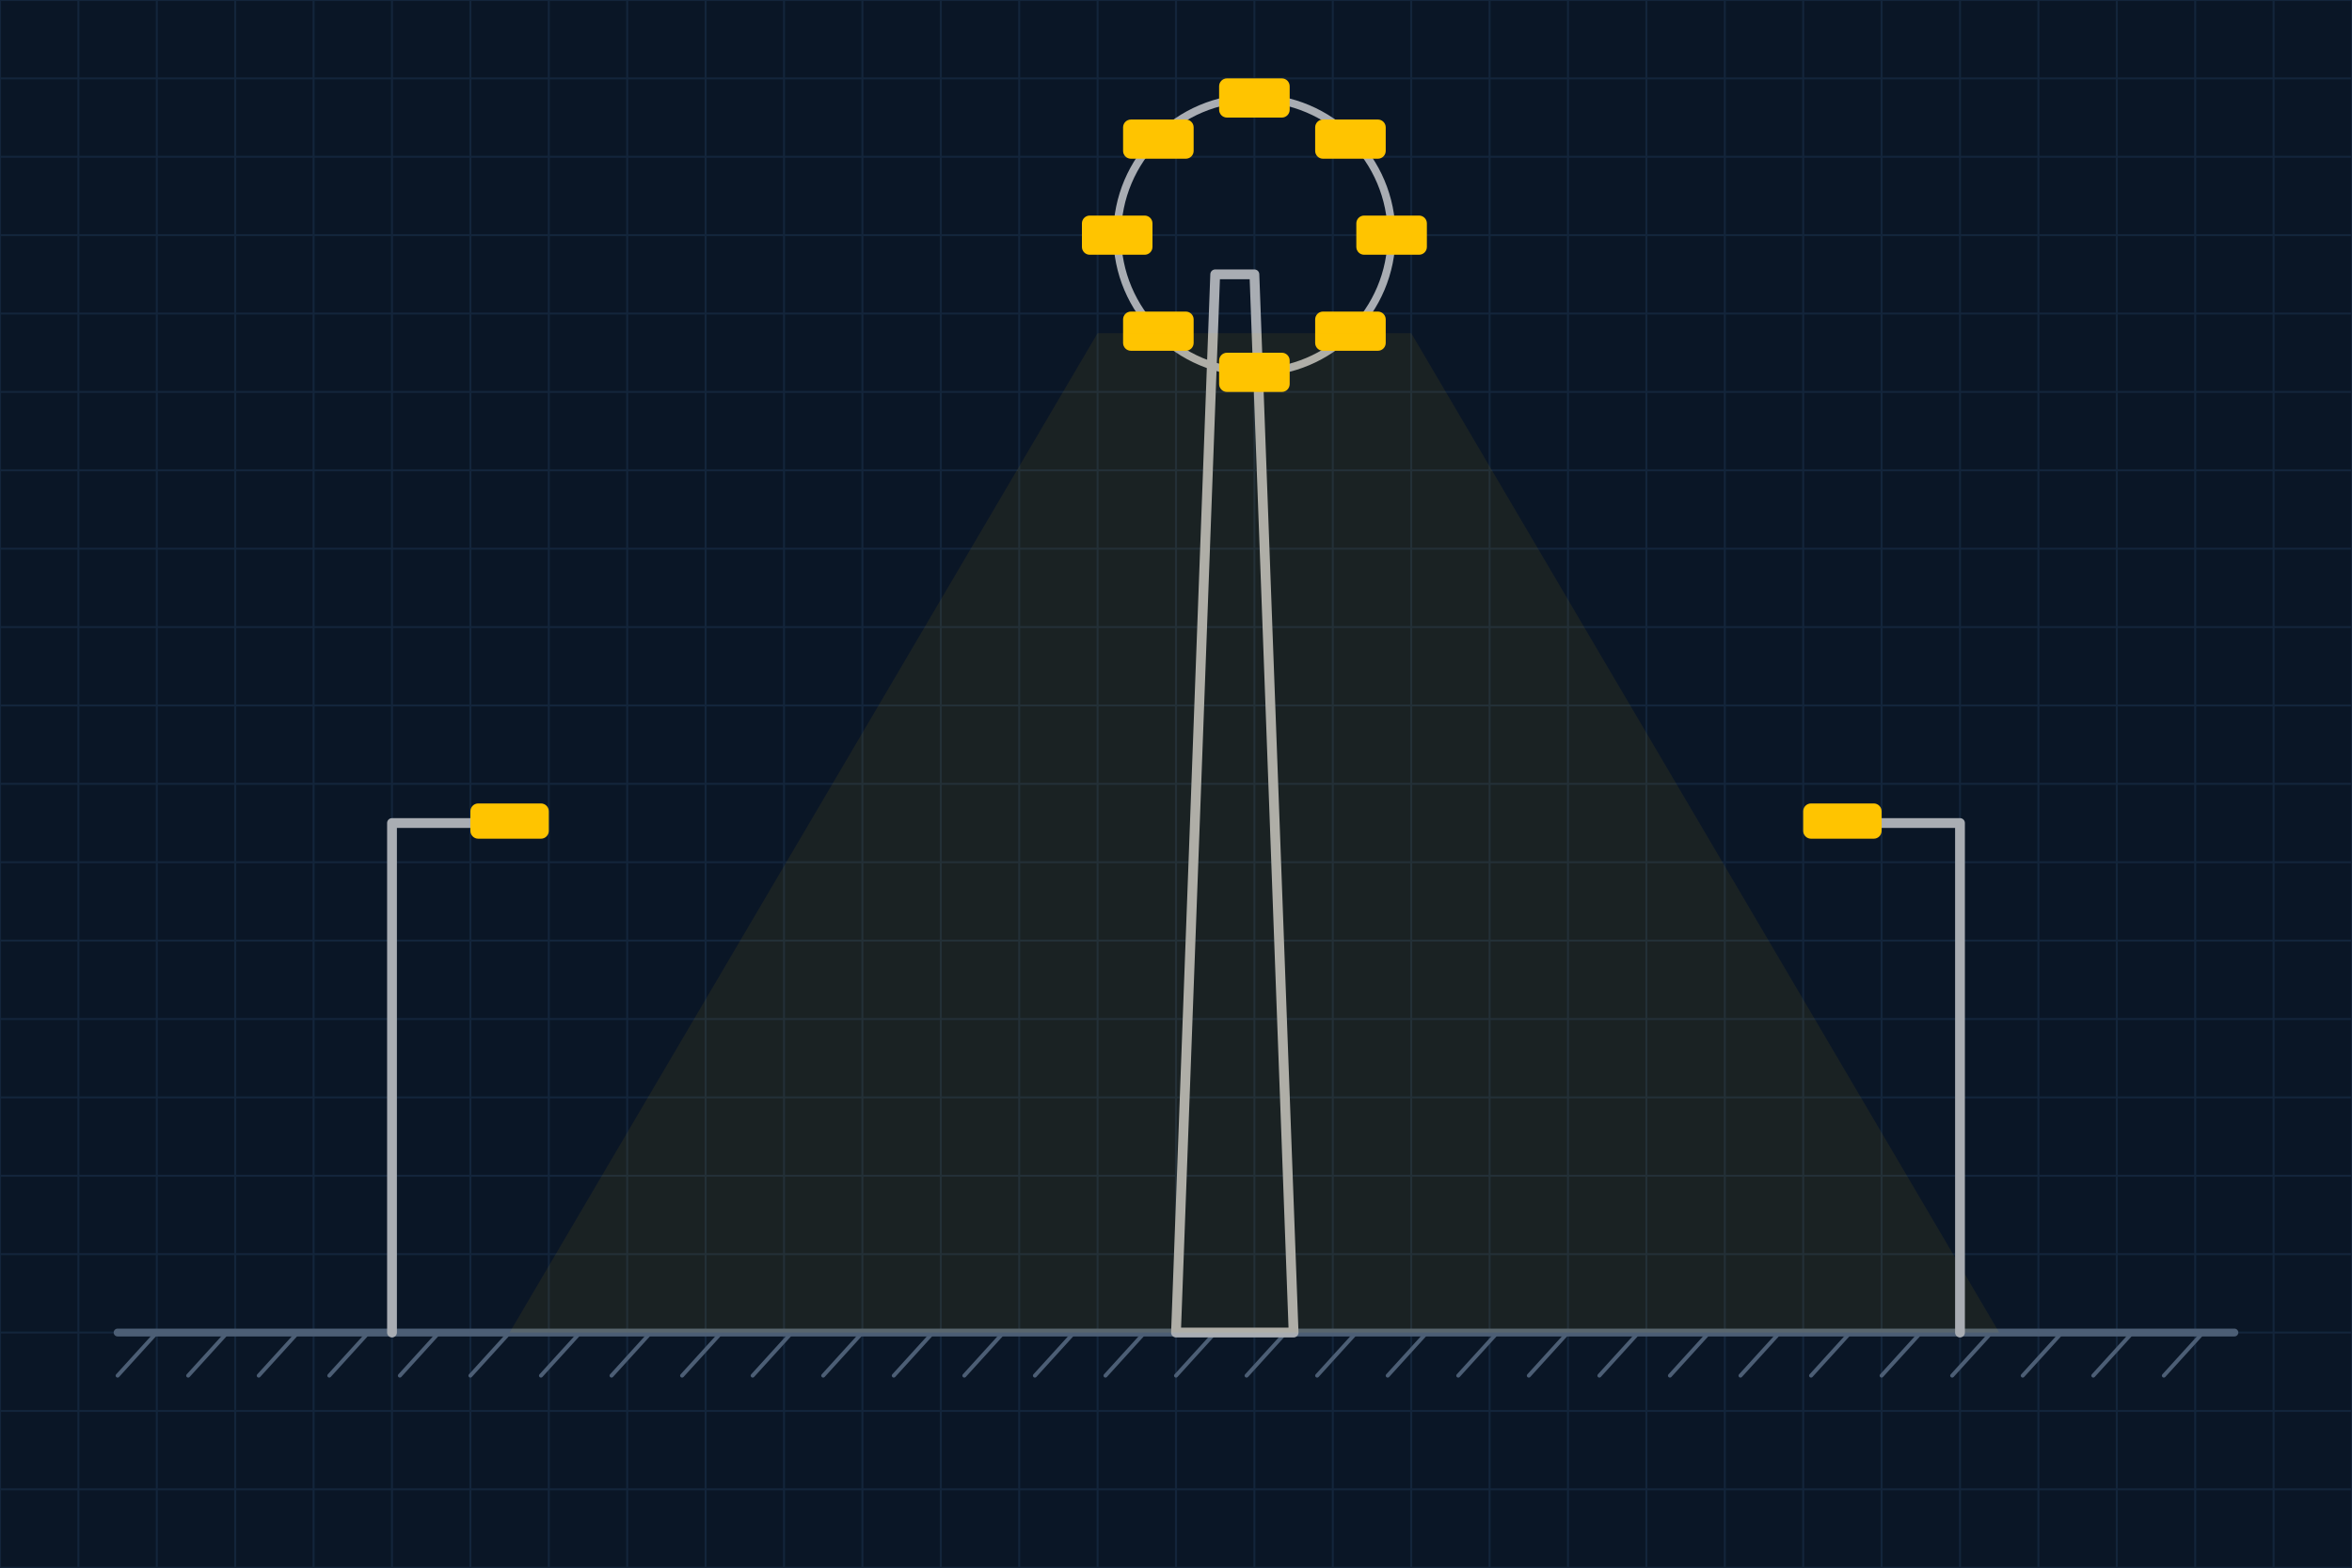
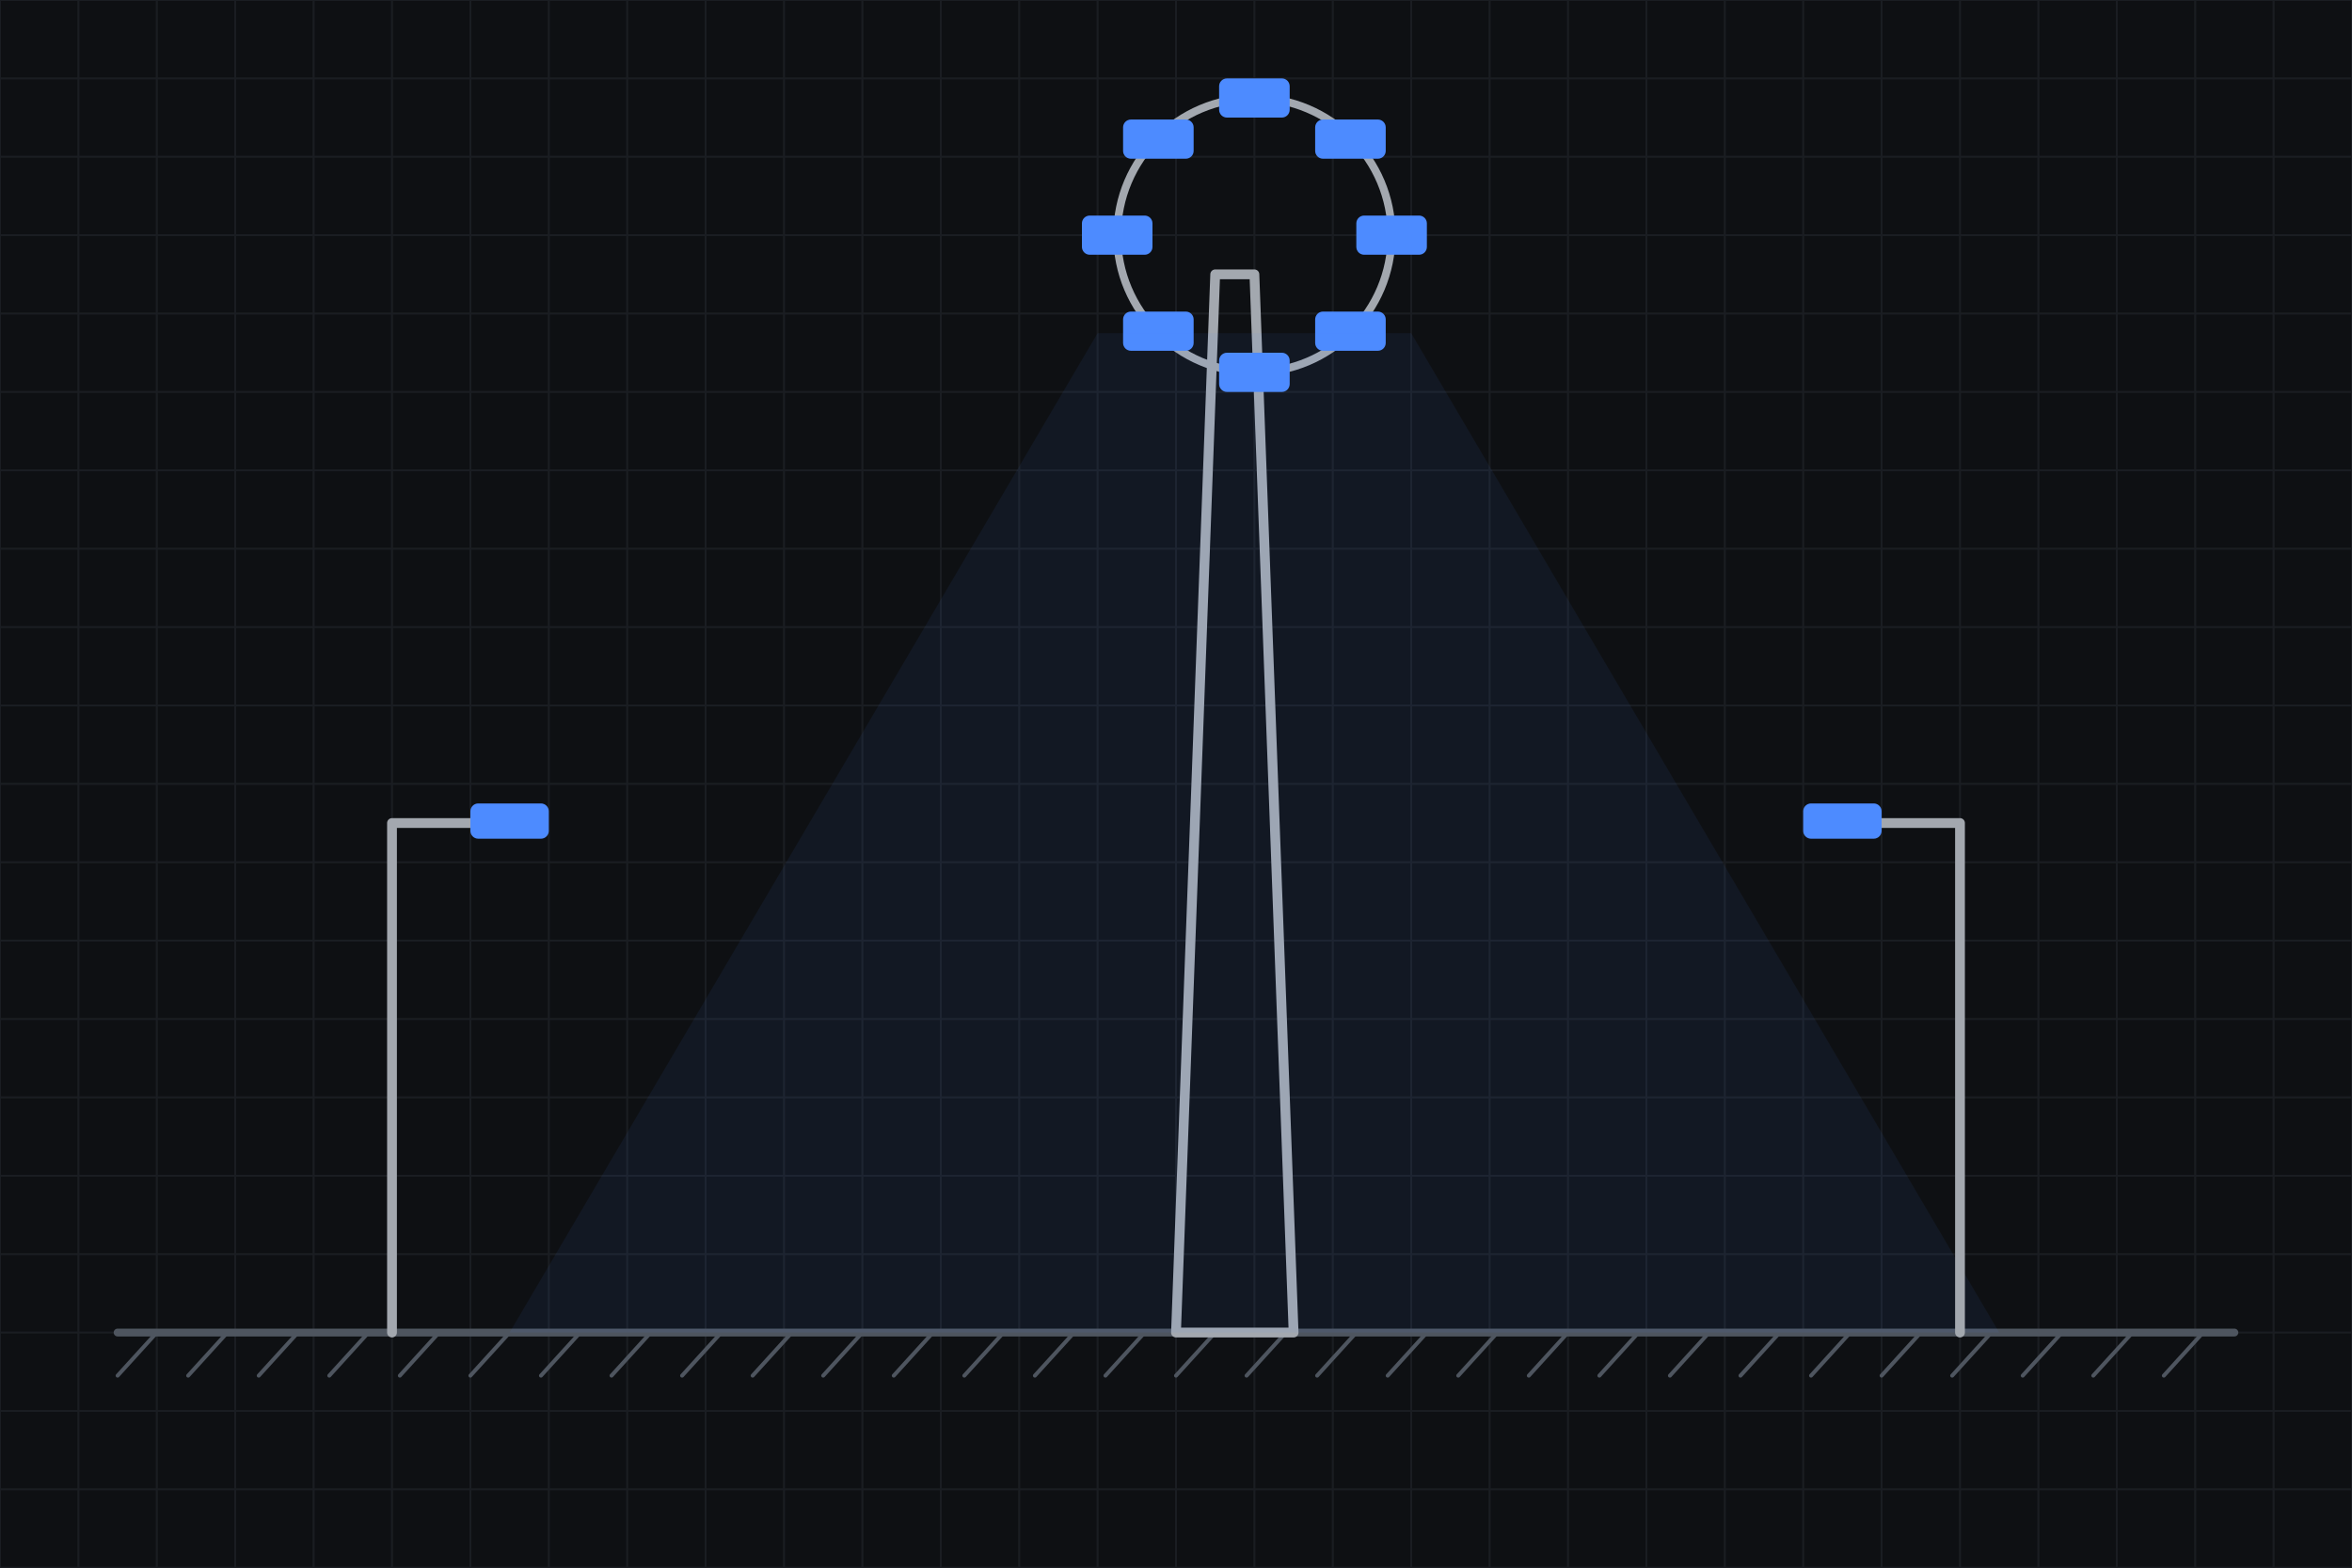
<svg xmlns="http://www.w3.org/2000/svg" viewBox="0 0 1200 800" role="img" aria-label="Lighting">
-   <rect width="1200" height="800" fill="#0A1626" />
-   <g stroke="#13253B" stroke-width="1">
+   <rect width="1200" height="800" fill="#0E1013" />
+   <g stroke="#1A1D22" stroke-width="1">
    <path d="M0 0V800" />
    <path d="M40 0V800" />
    <path d="M80 0V800" />
    <path d="M120 0V800" />
    <path d="M160 0V800" />
    <path d="M200 0V800" />
    <path d="M240 0V800" />
    <path d="M280 0V800" />
    <path d="M320 0V800" />
    <path d="M360 0V800" />
    <path d="M400 0V800" />
    <path d="M440 0V800" />
    <path d="M480 0V800" />
    <path d="M520 0V800" />
    <path d="M560 0V800" />
    <path d="M600 0V800" />
    <path d="M640 0V800" />
    <path d="M680 0V800" />
    <path d="M720 0V800" />
    <path d="M760 0V800" />
    <path d="M800 0V800" />
    <path d="M840 0V800" />
    <path d="M880 0V800" />
    <path d="M920 0V800" />
    <path d="M960 0V800" />
    <path d="M1000 0V800" />
    <path d="M1040 0V800" />
    <path d="M1080 0V800" />
    <path d="M1120 0V800" />
    <path d="M1160 0V800" />
    <path d="M1200 0V800" />
    <path d="M0 0H1200" />
    <path d="M0 40H1200" />
    <path d="M0 80H1200" />
    <path d="M0 120H1200" />
    <path d="M0 160H1200" />
    <path d="M0 200H1200" />
    <path d="M0 240H1200" />
    <path d="M0 280H1200" />
    <path d="M0 320H1200" />
    <path d="M0 360H1200" />
    <path d="M0 400H1200" />
    <path d="M0 440H1200" />
    <path d="M0 480H1200" />
    <path d="M0 520H1200" />
    <path d="M0 560H1200" />
    <path d="M0 600H1200" />
    <path d="M0 640H1200" />
    <path d="M0 680H1200" />
    <path d="M0 720H1200" />
    <path d="M0 760H1200" />
    <path d="M0 800H1200" />
  </g>
  <g fill="none" stroke-linecap="round" stroke-linejoin="round">
-     <path d="M60 680H1140" stroke="#4C5E75" stroke-width="4" />
-     <path d="M80 680l-20 22" stroke="#4C5E75" stroke-width="2" />
-     <path d="M116 680l-20 22" stroke="#4C5E75" stroke-width="2" />
-     <path d="M152 680l-20 22" stroke="#4C5E75" stroke-width="2" />
-     <path d="M188 680l-20 22" stroke="#4C5E75" stroke-width="2" />
-     <path d="M224 680l-20 22" stroke="#4C5E75" stroke-width="2" />
-     <path d="M260 680l-20 22" stroke="#4C5E75" stroke-width="2" />
-     <path d="M296 680l-20 22" stroke="#4C5E75" stroke-width="2" />
-     <path d="M332 680l-20 22" stroke="#4C5E75" stroke-width="2" />
-     <path d="M368 680l-20 22" stroke="#4C5E75" stroke-width="2" />
-     <path d="M404 680l-20 22" stroke="#4C5E75" stroke-width="2" />
-     <path d="M440 680l-20 22" stroke="#4C5E75" stroke-width="2" />
-     <path d="M476 680l-20 22" stroke="#4C5E75" stroke-width="2" />
-     <path d="M512 680l-20 22" stroke="#4C5E75" stroke-width="2" />
-     <path d="M548 680l-20 22" stroke="#4C5E75" stroke-width="2" />
-     <path d="M584 680l-20 22" stroke="#4C5E75" stroke-width="2" />
-     <path d="M620 680l-20 22" stroke="#4C5E75" stroke-width="2" />
-     <path d="M656 680l-20 22" stroke="#4C5E75" stroke-width="2" />
-     <path d="M692 680l-20 22" stroke="#4C5E75" stroke-width="2" />
-     <path d="M728 680l-20 22" stroke="#4C5E75" stroke-width="2" />
-     <path d="M764 680l-20 22" stroke="#4C5E75" stroke-width="2" />
-     <path d="M800 680l-20 22" stroke="#4C5E75" stroke-width="2" />
-     <path d="M836 680l-20 22" stroke="#4C5E75" stroke-width="2" />
-     <path d="M872 680l-20 22" stroke="#4C5E75" stroke-width="2" />
-     <path d="M908 680l-20 22" stroke="#4C5E75" stroke-width="2" />
-     <path d="M944 680l-20 22" stroke="#4C5E75" stroke-width="2" />
-     <path d="M980 680l-20 22" stroke="#4C5E75" stroke-width="2" />
-     <path d="M1016 680l-20 22" stroke="#4C5E75" stroke-width="2" />
-     <path d="M1052 680l-20 22" stroke="#4C5E75" stroke-width="2" />
-     <path d="M1088 680l-20 22" stroke="#4C5E75" stroke-width="2" />
-     <path d="M1124 680l-20 22" stroke="#4C5E75" stroke-width="2" />
-     <path d="M600 680L620 140H640L660 680Z" stroke="#A9ADB3" stroke-width="5" />
-     <circle cx="640" cy="120" r="70" stroke="#A9ADB3" stroke-width="4" />
-     <rect x="692" y="110" width="36" height="20" rx="4" fill="#FFC400" stroke="none" />
-     <rect x="671" y="159" width="36" height="20" rx="4" fill="#FFC400" stroke="none" />
-     <rect x="622" y="180" width="36" height="20" rx="4" fill="#FFC400" stroke="none" />
-     <rect x="573" y="159" width="36" height="20" rx="4" fill="#FFC400" stroke="none" />
-     <rect x="552" y="110" width="36" height="20" rx="4" fill="#FFC400" stroke="none" />
-     <rect x="573" y="61" width="36" height="20" rx="4" fill="#FFC400" stroke="none" />
-     <rect x="622" y="40" width="36" height="20" rx="4" fill="#FFC400" stroke="none" />
-     <rect x="671" y="61" width="36" height="20" rx="4" fill="#FFC400" stroke="none" />
-     <path d="M560 170L260 680H1020L720 170Z" fill="#FFC400" fill-opacity="0.07" stroke="none" />
-     <path d="M200 680V420H260" stroke="#A9ADB3" stroke-width="5" />
-     <rect x="240" y="410" width="40" height="18" rx="4" fill="#FFC400" stroke="none" />
-     <path d="M1000 680V420H940" stroke="#A9ADB3" stroke-width="5" />
-     <rect x="920" y="410" width="40" height="18" rx="4" fill="#FFC400" stroke="none" />
+     <path d="M60 680H1140" stroke="#4E555F" stroke-width="4" />
+     <path d="M80 680l-20 22" stroke="#4E555F" stroke-width="2" />
+     <path d="M116 680l-20 22" stroke="#4E555F" stroke-width="2" />
+     <path d="M152 680l-20 22" stroke="#4E555F" stroke-width="2" />
+     <path d="M188 680l-20 22" stroke="#4E555F" stroke-width="2" />
+     <path d="M224 680l-20 22" stroke="#4E555F" stroke-width="2" />
+     <path d="M260 680l-20 22" stroke="#4E555F" stroke-width="2" />
+     <path d="M296 680l-20 22" stroke="#4E555F" stroke-width="2" />
+     <path d="M332 680l-20 22" stroke="#4E555F" stroke-width="2" />
+     <path d="M368 680l-20 22" stroke="#4E555F" stroke-width="2" />
+     <path d="M404 680l-20 22" stroke="#4E555F" stroke-width="2" />
+     <path d="M440 680l-20 22" stroke="#4E555F" stroke-width="2" />
+     <path d="M476 680l-20 22" stroke="#4E555F" stroke-width="2" />
+     <path d="M512 680l-20 22" stroke="#4E555F" stroke-width="2" />
+     <path d="M548 680l-20 22" stroke="#4E555F" stroke-width="2" />
+     <path d="M584 680l-20 22" stroke="#4E555F" stroke-width="2" />
+     <path d="M620 680l-20 22" stroke="#4E555F" stroke-width="2" />
+     <path d="M656 680l-20 22" stroke="#4E555F" stroke-width="2" />
+     <path d="M692 680l-20 22" stroke="#4E555F" stroke-width="2" />
+     <path d="M728 680l-20 22" stroke="#4E555F" stroke-width="2" />
+     <path d="M764 680l-20 22" stroke="#4E555F" stroke-width="2" />
+     <path d="M800 680l-20 22" stroke="#4E555F" stroke-width="2" />
+     <path d="M836 680l-20 22" stroke="#4E555F" stroke-width="2" />
+     <path d="M872 680l-20 22" stroke="#4E555F" stroke-width="2" />
+     <path d="M908 680l-20 22" stroke="#4E555F" stroke-width="2" />
+     <path d="M944 680l-20 22" stroke="#4E555F" stroke-width="2" />
+     <path d="M980 680l-20 22" stroke="#4E555F" stroke-width="2" />
+     <path d="M1016 680l-20 22" stroke="#4E555F" stroke-width="2" />
+     <path d="M1052 680l-20 22" stroke="#4E555F" stroke-width="2" />
+     <path d="M1088 680l-20 22" stroke="#4E555F" stroke-width="2" />
+     <path d="M1124 680l-20 22" stroke="#4E555F" stroke-width="2" />
+     <path d="M600 680L620 140H640L660 680Z" stroke="#A3A8AF" stroke-width="5" />
+     <circle cx="640" cy="120" r="70" stroke="#A3A8AF" stroke-width="4" />
+     <rect x="692" y="110" width="36" height="20" rx="4" fill="#4D8BFF" stroke="none" />
+     <rect x="671" y="159" width="36" height="20" rx="4" fill="#4D8BFF" stroke="none" />
+     <rect x="622" y="180" width="36" height="20" rx="4" fill="#4D8BFF" stroke="none" />
+     <rect x="573" y="159" width="36" height="20" rx="4" fill="#4D8BFF" stroke="none" />
+     <rect x="552" y="110" width="36" height="20" rx="4" fill="#4D8BFF" stroke="none" />
+     <rect x="573" y="61" width="36" height="20" rx="4" fill="#4D8BFF" stroke="none" />
+     <rect x="622" y="40" width="36" height="20" rx="4" fill="#4D8BFF" stroke="none" />
+     <rect x="671" y="61" width="36" height="20" rx="4" fill="#4D8BFF" stroke="none" />
+     <path d="M560 170L260 680H1020L720 170Z" fill="#4D8BFF" fill-opacity="0.07" stroke="none" />
+     <path d="M200 680V420H260" stroke="#A3A8AF" stroke-width="5" />
+     <rect x="240" y="410" width="40" height="18" rx="4" fill="#4D8BFF" stroke="none" />
+     <path d="M1000 680V420H940" stroke="#A3A8AF" stroke-width="5" />
+     <rect x="920" y="410" width="40" height="18" rx="4" fill="#4D8BFF" stroke="none" />
  </g>
</svg>
